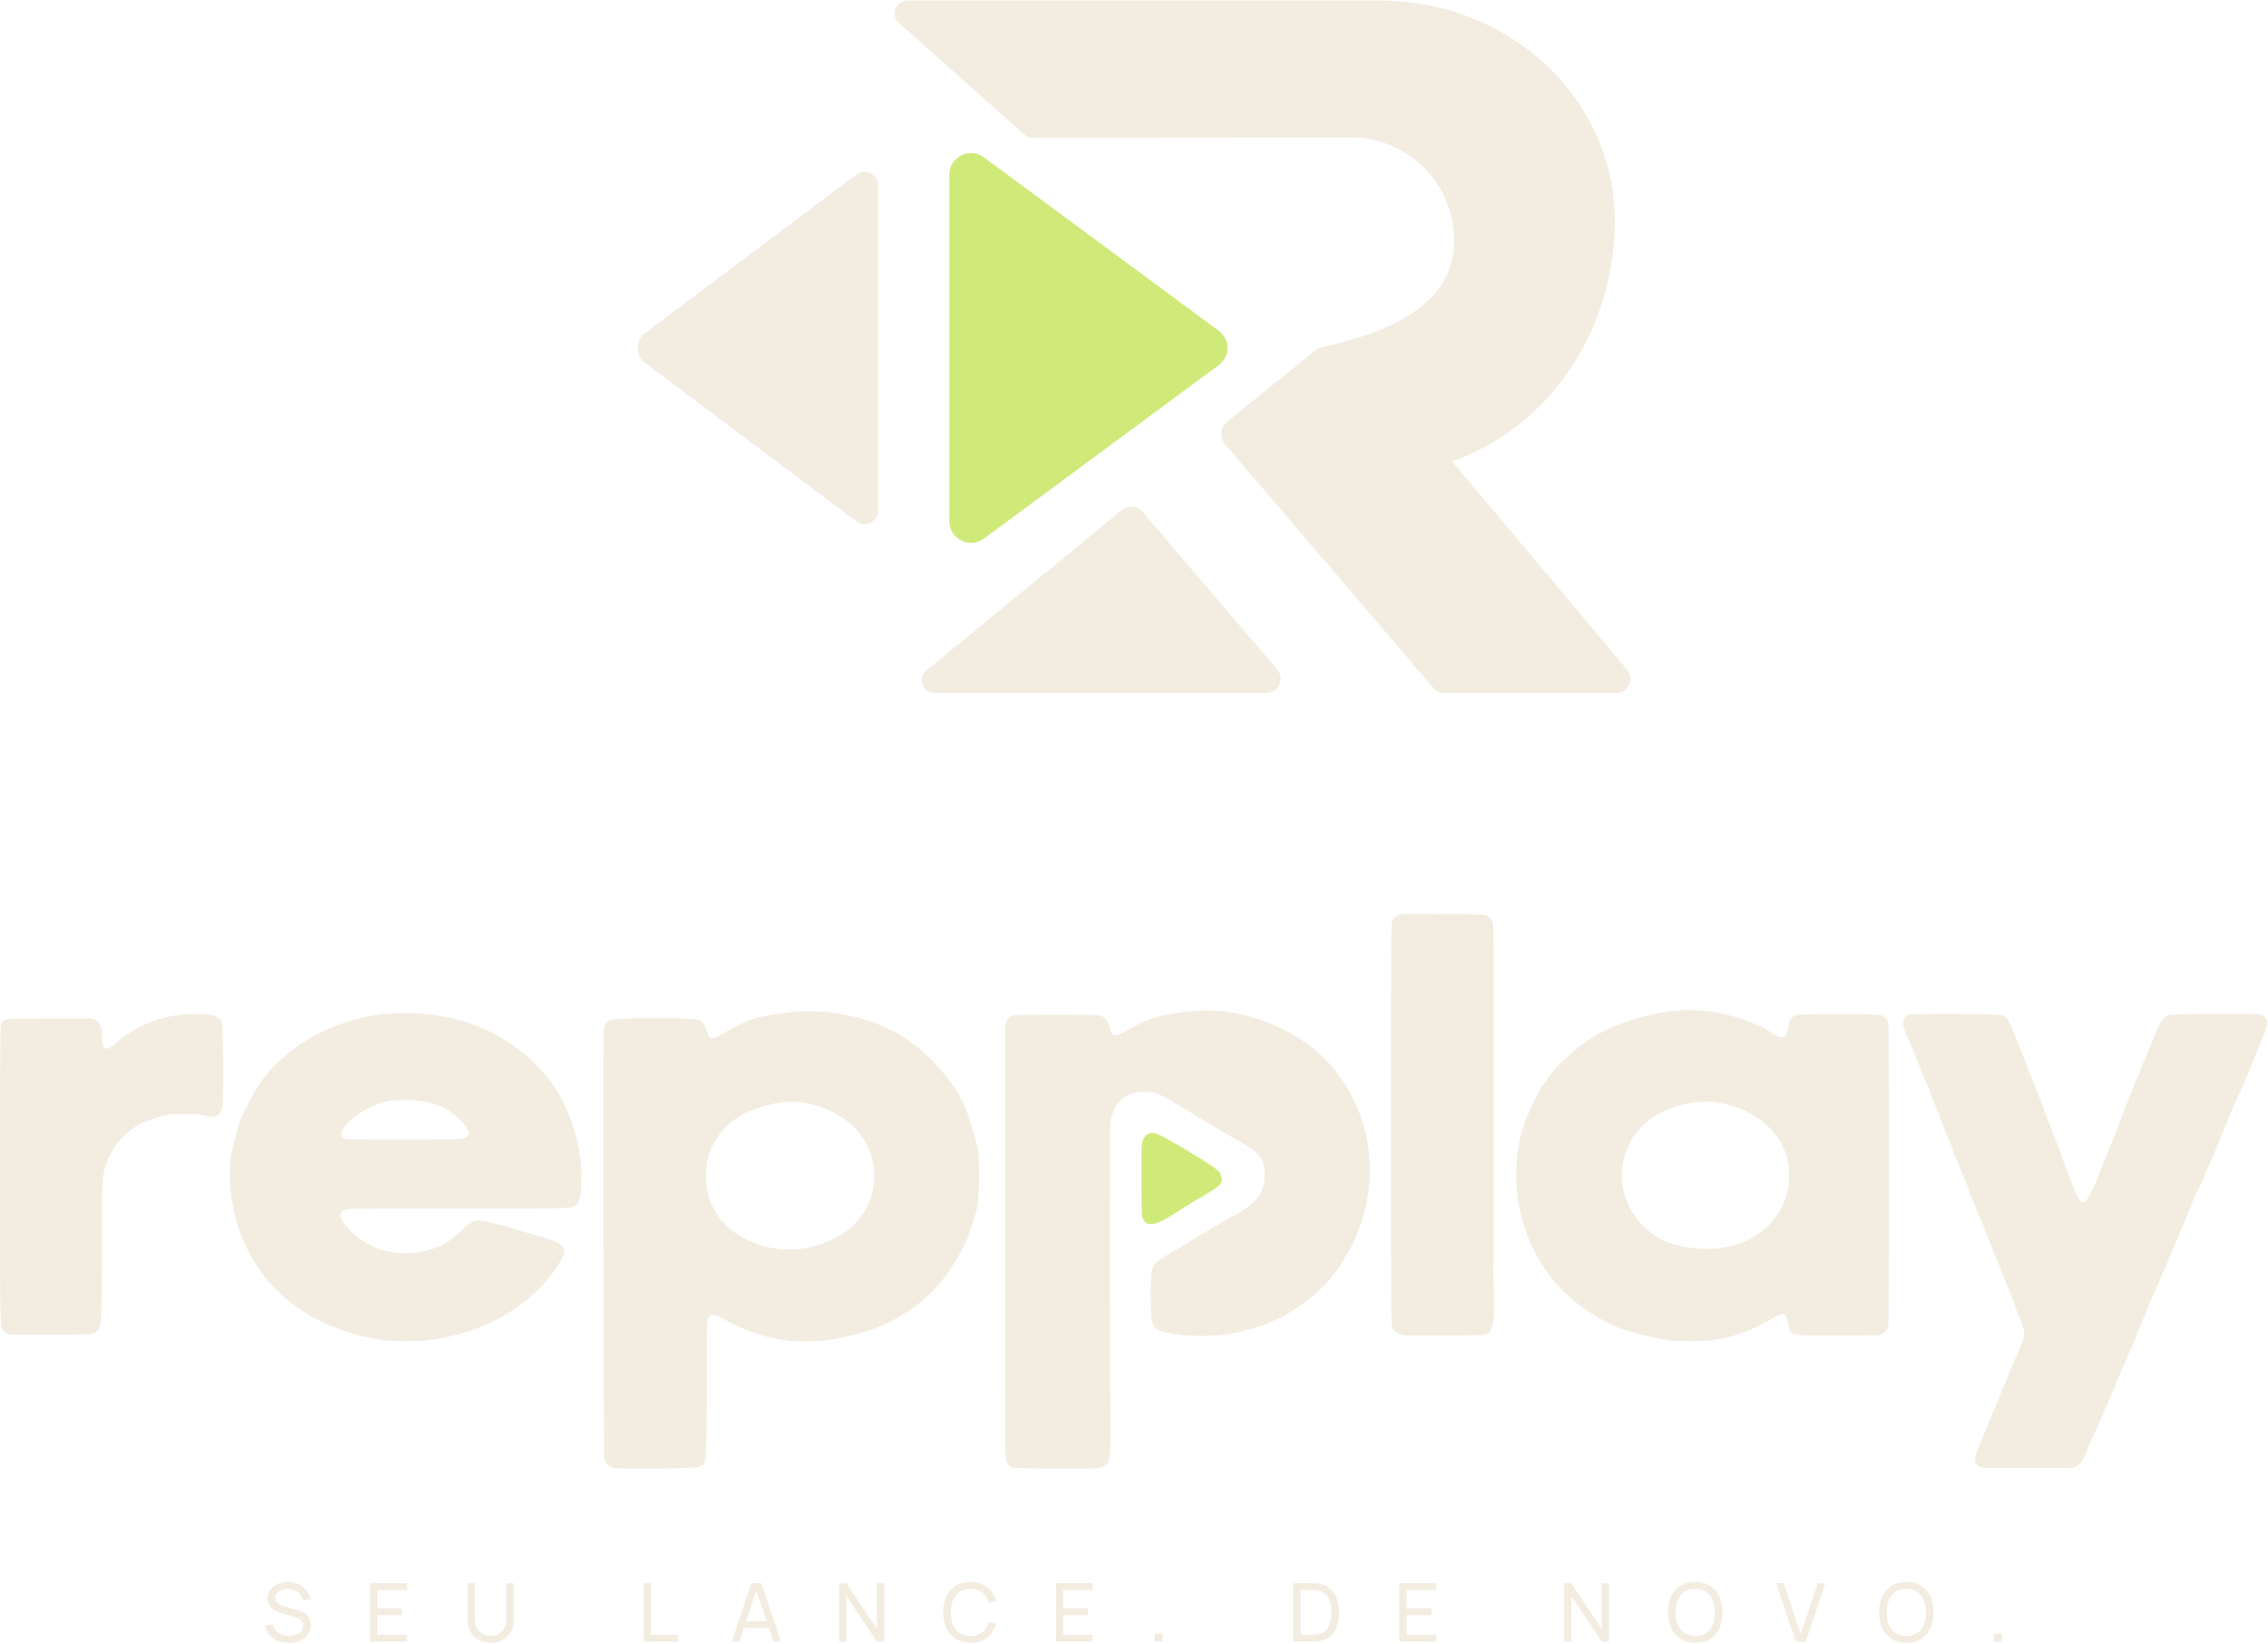
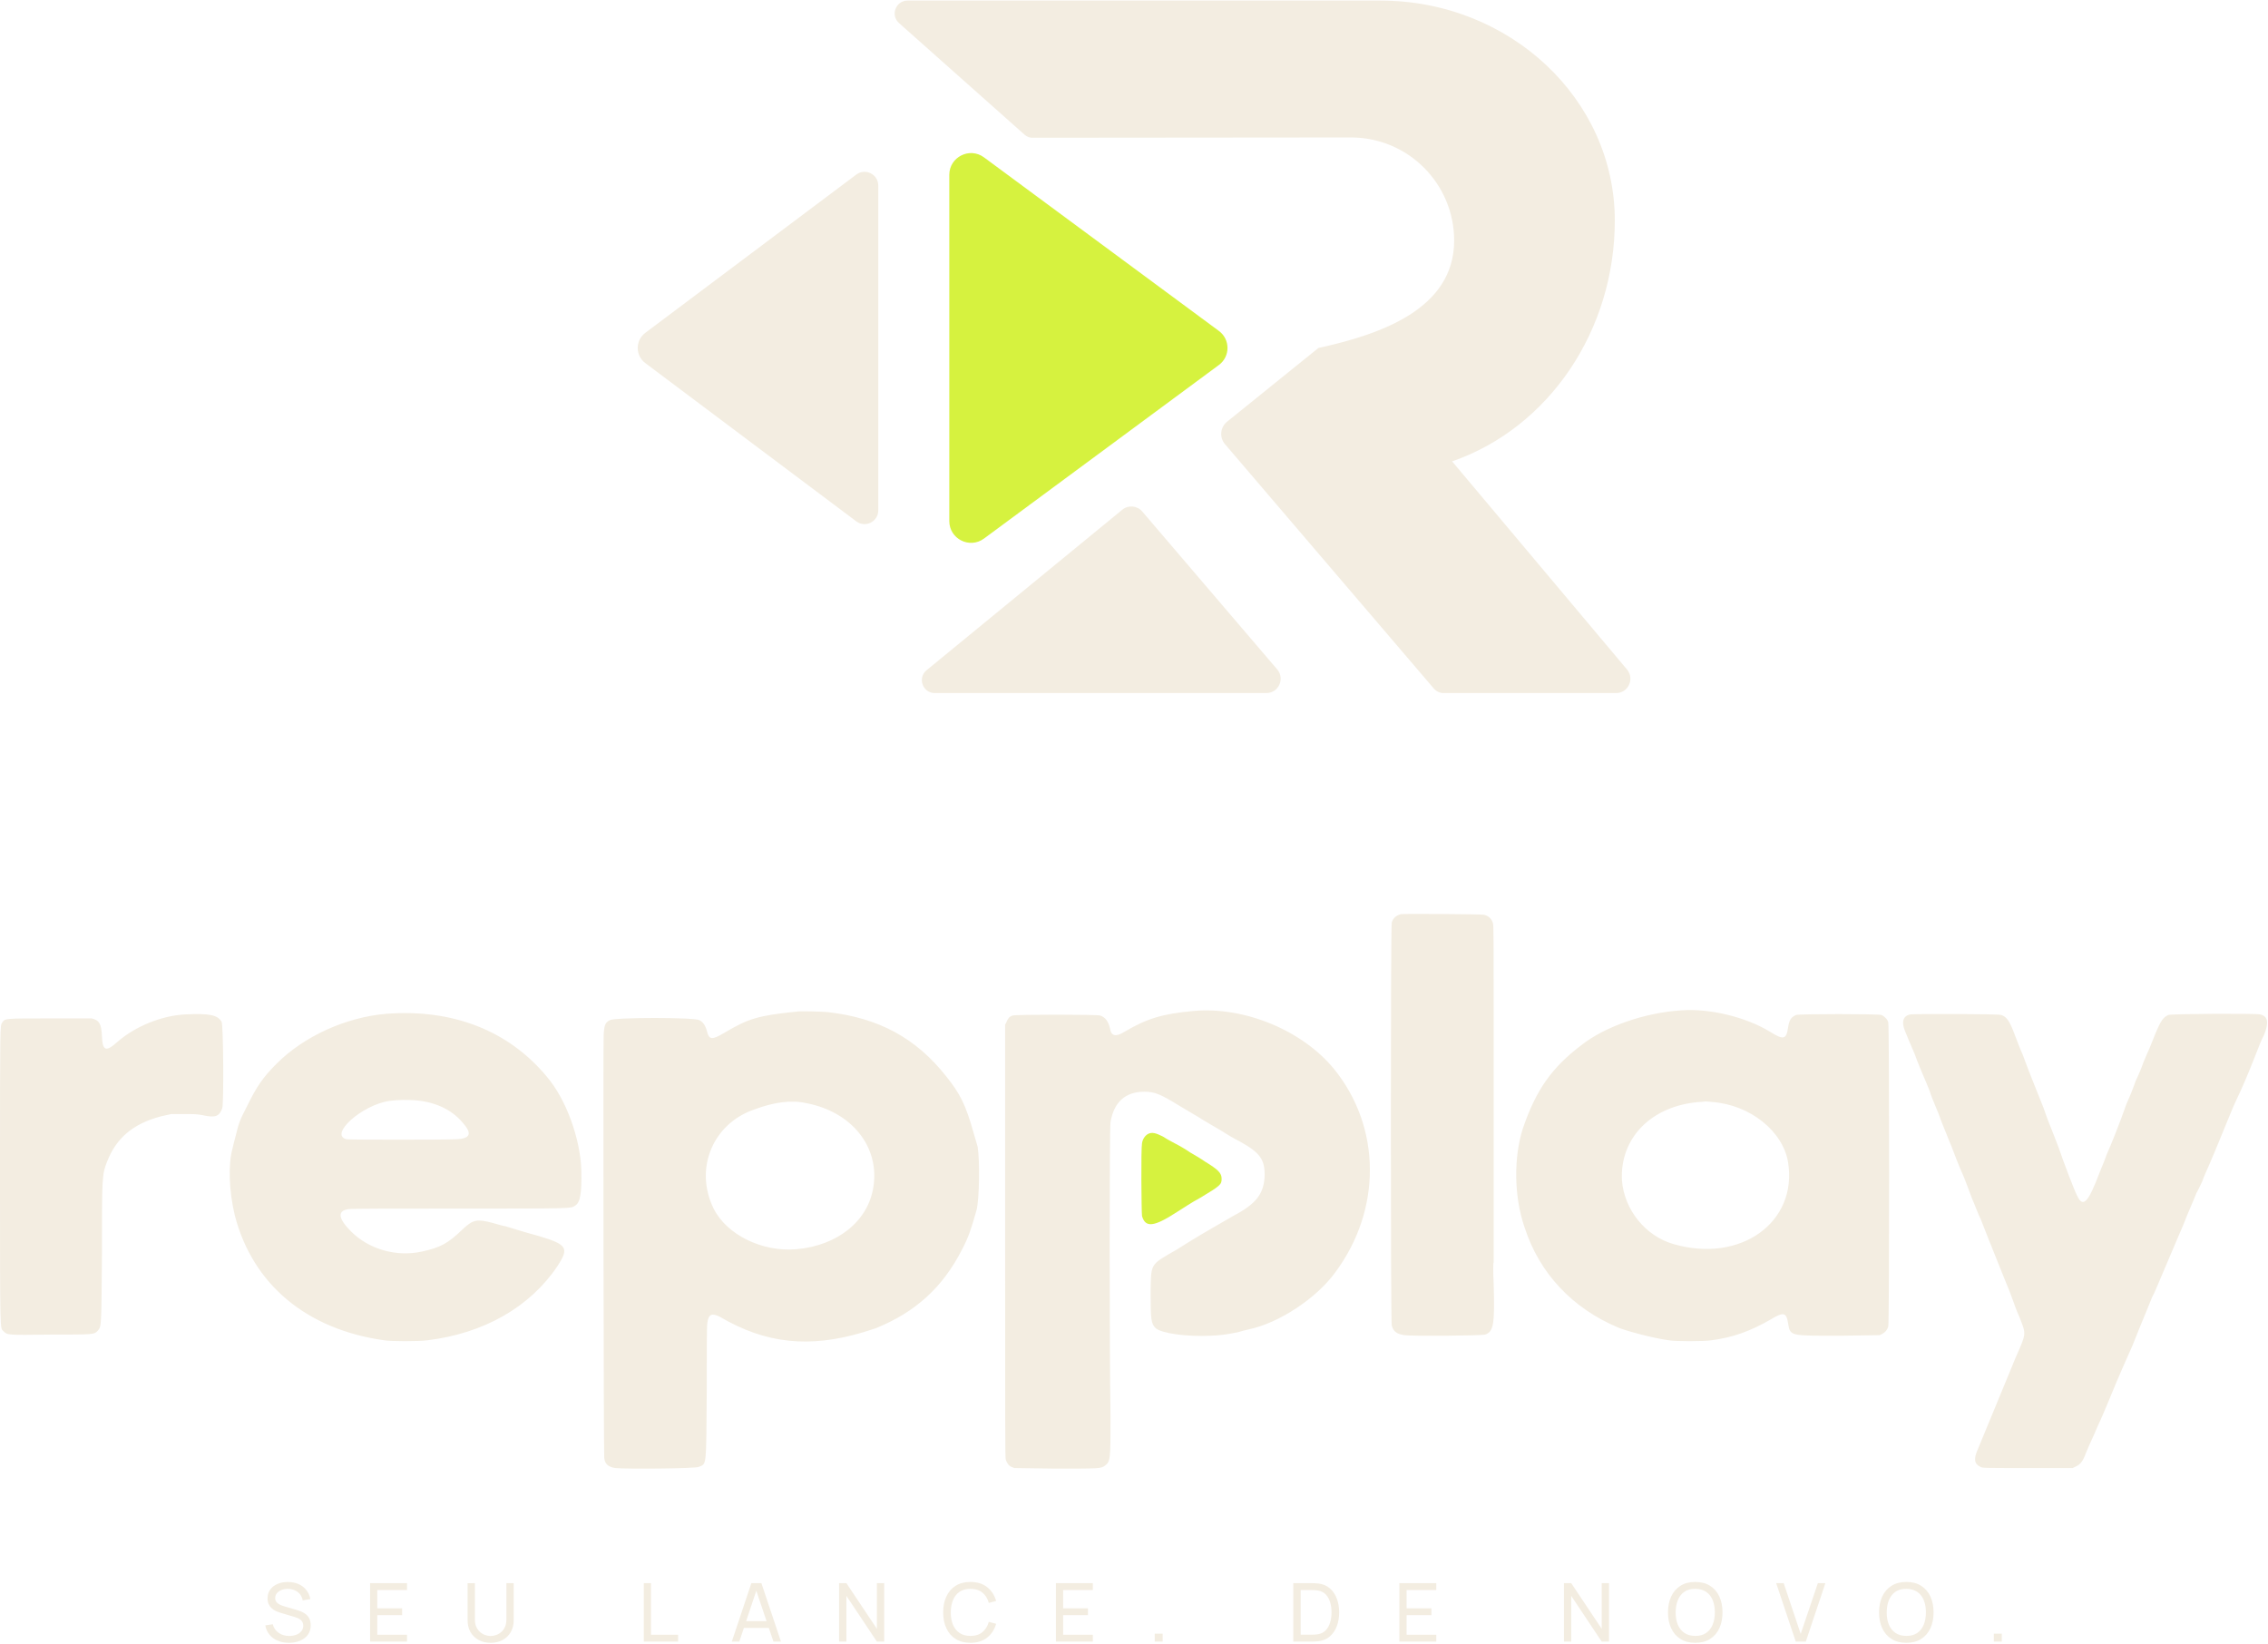
<svg xmlns="http://www.w3.org/2000/svg" viewBox="525 0 990 717.5" width="990" height="717.5" role="img" aria-label="Repplay logo vertical com slogan (fundo escuro)">
  <g transform="translate(715 -123.75) scale(1.25)">
    <path fill="#F3EDE1" d="M154.7 163.8C154.7 159.84 150.18 157.59 147.02 159.96L73.34 215.22C69.82 217.86 69.82 223.14 73.34 225.78L147.02 281.04C150.18 283.41 154.7 281.16 154.7 277.2Z" />
-     <path fill="#CFEA79" d="M191.62 153.95C186.6 150.24 179.5 153.83 179.5 160.06L179.5 280.94C179.5 287.17 186.6 290.76 191.62 287.05L273.64 226.45C277.65 223.49 277.65 217.51 273.64 214.55Z" />
+     <path fill="#D6F23F" d="M191.62 153.95C186.6 150.24 179.5 153.83 179.5 160.06L179.5 280.94C179.5 287.17 186.6 290.76 191.62 287.05L273.64 226.45C277.65 223.49 277.65 217.51 273.64 214.55Z" />
    <path fill="#F3EDE1" d="M246.88 277.6C245.11 275.53 242.01 275.26 239.91 276.98L171.57 333.02C168.3 335.7 170.2 341 174.43 341L290.21 341C294.48 341 296.79 336 294.02 332.75Z" />
    <path fill="#F3EDE1" d="M164.94 99.2L330 99.2A81.9 76.8 0 0 1 411.9 176A81.9 88.35 0 0 1 355.09 260.1L416.17 332.78C418.9 336.04 416.59 341 412.34 341L352.12 341C350.81 341 349.56 340.42 348.7 339.42L275.78 254.1C273.76 251.75 274.09 248.19 276.5 246.25L308.4 220.5C329.89 215.81 355.8 207 355.8 183A36 36 0 0 0 319.8 147L208.5 147.1C207.52 147.1 206.58 146.74 205.85 146.09L161.95 107.06C158.85 104.31 160.8 99.2 164.94 99.2Z" />
  </g>
  <g transform="translate(0 302)">
    <path fill="#F3EDE1" fill-rule="evenodd" d="M1136.5 97C1134.5 97.5 1133 98.75 1132.5 100.75C1132 102.25 1132 275 1132.5 276.5C1133.25 279.25 1134.75 280.25 1138 280.75C1141 281.25 1171.5 281 1173.25 280.5C1177 279.25 1177.5 276 1177 258.25C1176.75 253.25 1176.75 249 1177 249C1177 248.75 1177 223 1177 142.5C1177 115.25 1177 102.25 1176.75 101.25C1176.25 99 1174.75 97.75 1172.75 97.25C1171 97 1138 96.75 1136.5 97ZM1258.75 139C1243 140 1225.75 146 1215.5 154C1202.25 164 1195.5 173.75 1189.75 190.5C1185.75 203 1185.75 220 1190.5 233.75C1197 253.75 1211.25 269 1231.5 277.5C1235.25 279 1246.25 282 1253.5 283C1256 283.5 1268.75 283.5 1272 283C1281.5 281.75 1289 279 1297.75 274C1303.5 270.5 1304.75 270.75 1305.5 275.5C1306.5 281.25 1306 281 1328.5 281L1345.5 280.75L1346.5 280.25C1348 279.5 1348.75 278.5 1349.25 277C1349.75 275.5 1349.75 146 1349.25 144.25C1349 143 1347.5 141.5 1346.25 141C1344.75 140.5 1310.5 140.5 1309 141C1306.75 142 1306 143.25 1305.5 146.5C1304.75 151.75 1303.5 152 1297.5 148.25C1287.25 142 1271.25 138 1258.75 139ZM1272.5 179C1289 180.25 1303.25 191.75 1305.5 205.25C1309.75 231.5 1284.75 249.5 1255.5 241C1243.25 237.5 1234 226 1233 213.25C1232 194.75 1245.75 180.75 1266.5 179C1267.75 179 1269 178.75 1269.25 178.75C1269.25 178.75 1270.75 178.75 1272.5 179ZM1046 139.25C1032.5 140.5 1025.75 142.5 1016 148.25C1012 150.75 1010 150.25 1009.5 146.75C1008.75 143.75 1007.5 142 1005.25 141.25C1003.75 140.75 968.5 140.75 967 141.25C965.5 141.75 965 142.5 964.25 144.25L963.75 145.25L963.75 239.75C963.75 318.25 963.75 334.25 964 335C964.5 336.5 965.25 337.75 966.5 338.25L967.75 338.75L985.5 339C1005 339 1005.5 339 1007.25 337.75C1009.75 336 1009.75 334.75 1009.75 316.25C1009.25 287.5 1009.25 190 1009.75 187.75C1011.25 179 1016.25 174.5 1024.5 174.5C1029 174.5 1031.5 175.5 1040 180.75C1043.25 182.75 1047.75 185.25 1050 186.75C1052 188 1056 190.25 1058.5 191.75C1060.75 193.25 1064.25 195.25 1066.25 196.25C1075.25 201.25 1077.25 204.25 1077 211.75C1076.5 219.25 1073.25 223.5 1063.25 228.75C1059.75 230.75 1048.5 237.25 1044.5 239.75C1043.25 240.5 1040.5 242.25 1038.5 243.5C1026.75 250.25 1027.5 249.25 1027.25 262.25C1027.25 274.25 1027.5 275.75 1029.5 277.75C1032.25 280 1043 281.5 1053.5 281C1058.5 280.75 1060 280.5 1065.25 279.5C1066.75 279 1069 278.5 1070 278.25C1083.25 275.5 1099.5 264.75 1107.75 253.5C1128.25 226 1128 190 1107.25 164.5C1093.5 147.75 1068.25 137.25 1046 139.25ZM873 139.5C856 141.25 851.75 142.5 841.25 148.75C835.75 152 834.5 152 833.5 147.75C832.75 145.25 831.75 144 830.25 143.25C827.75 142 793.75 142 791.25 143.25C789.25 144.25 788.75 145.25 788.5 149.75C788.25 154 788.5 333 788.75 334.25C789 337 790.5 338.25 793.5 338.75C798 339.25 828.75 339 830 338.25C833.5 336.75 833.25 339 833.5 305.5C833.5 288.5 833.5 276.5 833.75 275.5C834.25 271.5 835.75 271 839.25 272.75C859.25 284.5 878.25 286.5 901.75 279.5C904 278.75 906.5 278 907.25 277.75C924.5 270.75 936.5 260 945 243.25C947.75 238 948.75 235 951.25 226.25C952.5 221.5 952.75 204.75 951.75 198.5C951.5 197.75 950.75 195 950 192.5C946.5 180 944 175.25 938 167.75C924.75 151 908.5 142.25 886.25 139.75C883.75 139.5 874.5 139.25 873 139.5ZM877 179.5C896.75 183.25 909 198.5 906.25 216C904 231 890.5 241.75 872.5 243.25C857.75 244.5 842.25 237 836.5 225.5C828 208.25 836 188.5 854.25 182.25C863 179 870.5 178 877 179.5ZM693.5 140.5C676 142 657.75 150.25 645.75 162.25C639.75 168.25 637 172.25 632.75 181C629.75 186.75 629.25 188 627.75 194.25C627.25 196 626.75 198.25 626.5 199.25C624.5 206.5 625 218 627.5 228.5C635.25 258.5 658.75 278.25 692.75 283C695.5 283.5 708 283.5 711.5 283C736.25 280 756.25 268.5 768.25 250.75C773.5 242.75 772.75 241.25 760.25 237.5C757.25 236.75 753.25 235.5 751.5 235C750 234.5 747.25 233.75 745.75 233.25C744.25 233 741.75 232.25 740 231.75C733.25 230 731.5 230.25 727 234.5C720.5 240.75 717.25 242.5 709.25 244.25C698 246.75 686 243.25 678.25 235.5C672.5 229.75 672.25 226.5 677 225.75C678 225.5 697.25 225.5 725.25 225.5C775.25 225.5 774.25 225.5 776 224.25C778.25 223 779 219 778.75 208.5C778.25 195 772.25 178 763.75 168C747 147.75 722.5 138.25 693.5 140.5ZM706.5 178.25C715 179 722 182.25 726.75 187.75C731.25 192.75 730.5 195 724 195.25C719 195.5 677.25 195.5 676.25 195.25C668.5 193.25 683 180.25 695 178.5C699 178 702.5 178 706.5 178.25ZM606 140.75C595.5 141.25 584 146 576.25 152.75C571.25 157.25 569.75 156.75 569.5 150.25C569.25 144.75 568.25 143.25 565 142.5C564.5 142.5 556.25 142.5 546.5 142.5C526.75 142.5 527.25 142.5 526 144.25C525 145.75 525 143.75 525 211.5C525 281.25 525 277.5 526.5 279C528.25 280.75 528 280.75 547 280.5C566.5 280.5 566 280.5 567.75 278.75C569.25 276.75 569.25 278 569.5 245.5C569.5 211.5 569.5 210.75 571.75 205C575.75 194.75 583 188.5 595.25 185.25L599.75 184.25L605 184.25C610 184.25 610.75 184.25 613.5 184.75C619 186 620.75 185.25 622 181.75C622.75 180 622.5 145.5 621.75 144C620 141 616.5 140.25 606 140.75ZM1359 140.75C1355.75 141.25 1354.75 144 1356.75 148.5C1357.25 149.75 1359 154 1360.75 158C1362.25 162.25 1364.25 166.75 1364.75 168C1365.25 169.25 1366.5 172 1367.25 174C1367.75 176 1369.75 180.5 1371.25 184.25C1372.5 188 1374.75 193 1375.75 195.75C1377 198.5 1378.25 202.25 1379 204C1379.75 206 1381.25 209.5 1382.25 211.75C1383.25 214.25 1384.75 218.25 1385.75 221C1387 223.75 1388.5 228 1389.75 230.5C1391.25 234.5 1393.5 240 1400 256.25C1401.5 259.75 1403.25 264.25 1404 266.5C1404.75 268.75 1406 271.75 1406.75 273.5C1409.5 280.5 1409.5 280 1404.75 290.75C1403.5 294 1401 299.75 1399.5 303.5C1397 309.5 1391.5 323 1388.25 330.75C1386.5 334.75 1386.75 337 1389.5 338.25C1390.5 338.75 1390.5 338.75 1410 338.75L1429.75 338.75L1431.25 338C1433 337.25 1434.25 335.75 1435.5 332.25C1437.25 328 1439 324.5 1440.75 320.25C1441.75 318.25 1444 313 1445.75 308.75C1447.5 304.5 1449.75 299 1451 296.25C1452.25 293.5 1454.25 288.75 1455.75 285.5C1459.5 276 1463.25 267.25 1464.5 264C1465.5 262.25 1466.75 259 1467.75 256.75C1473 244.25 1474.5 241 1476.25 236.75C1477.25 234.5 1478.75 231 1479.25 229.5C1480.75 225.75 1482.5 222 1483.75 218.75C1484.5 217.5 1485.5 215.25 1486.25 213.75C1486.75 212.25 1488.25 208.75 1489.5 206C1490.75 203.25 1492.75 198.25 1494 195.25C1497.5 186.75 1500 180.5 1501 178.5C1503 174.5 1506.75 165.75 1509.25 159.25C1510.75 155.25 1512.5 151 1513.25 149.75C1515.5 144.25 1515 141.5 1511.5 140.75C1509 140.25 1472.5 140.5 1471.5 141C1469.25 142 1468.25 143.5 1466 148.75C1465.25 150.5 1464.25 153.25 1463.5 155C1462.75 156.75 1461.25 160 1460.5 162C1459.75 164.25 1458.25 167.75 1457.25 169.75C1456.5 172 1454.75 176.5 1453.25 179.75C1450 189 1446.25 198.25 1444.75 201.5C1444.25 203 1442.75 206.75 1441.5 209.75C1436.5 223 1434.25 225.25 1431.75 220C1430.5 217.75 1425.5 204.5 1423.75 199.25C1422.75 196.75 1421.5 193.25 1420.75 191.5C1420 189.75 1418.25 185.25 1417 181.5C1412.75 171 1410 164 1408 158.5C1406.75 155.75 1405.25 151.75 1404.5 149.75C1402.25 143.75 1401 141.75 1398.5 141C1397.25 140.5 1361.25 140.5 1359 140.75Z" />
-     <path fill="#CFEA79" d="M1026 193C1024.75 193.75 1023.75 195.25 1023.5 197C1023 199.5 1023.25 227 1023.5 228.75C1025 234 1028.75 233.5 1038.75 227C1040.75 225.75 1045.25 222.75 1049 220.75C1057.75 215.5 1058.25 215 1058.25 212.5C1058.25 210 1056.75 208.5 1051 205C1049.25 203.75 1046.25 202 1044.5 201C1042.75 199.75 1039.75 198 1037.75 197C1035.75 196 1033.25 194.5 1032.5 194C1029.5 192.5 1027.75 192 1026 193Z" />
+     <path fill="#D6F23F" d="M1026 193C1024.75 193.75 1023.75 195.25 1023.5 197C1023 199.5 1023.25 227 1023.5 228.75C1025 234 1028.75 233.5 1038.75 227C1040.75 225.75 1045.25 222.75 1049 220.75C1057.75 215.5 1058.25 215 1058.25 212.5C1058.25 210 1056.75 208.5 1051 205C1049.25 203.75 1046.25 202 1044.5 201C1042.75 199.75 1039.75 198 1037.75 197C1035.75 196 1033.25 194.5 1032.5 194C1029.5 192.5 1027.75 192 1026 193Z" />
  </g>
  <g transform="translate(0 302)">
    <path fill="#F3EDE1" d="M651.09 415.03Q648.38 415.03 646.21 414.11Q644.04 413.19 642.63 411.48Q641.22 409.77 640.8 407.43L644.06 406.92Q644.68 409.33 646.63 410.68Q648.59 412.04 651.25 412.04Q652.97 412.04 654.36 411.5Q655.75 410.96 656.56 409.95Q657.37 408.94 657.37 407.56Q657.37 406.71 657.08 406.1Q656.79 405.49 656.29 405.05Q655.78 404.62 655.14 404.32Q654.51 404.02 653.82 403.82L647.32 401.89Q646.25 401.57 645.26 401.09Q644.27 400.6 643.49 399.86Q642.71 399.13 642.25 398.09Q641.79 397.06 641.79 395.64Q641.79 393.37 642.97 391.77Q644.15 390.17 646.17 389.32Q648.18 388.47 650.72 388.49Q653.28 388.5 655.31 389.4Q657.34 390.29 658.68 391.96Q660.01 393.62 660.47 395.94L657.13 396.53Q656.86 394.97 655.95 393.84Q655.04 392.72 653.67 392.11Q652.31 391.5 650.68 391.48Q649.12 391.46 647.87 391.98Q646.61 392.49 645.86 393.4Q645.12 394.31 645.12 395.5Q645.12 396.67 645.79 397.38Q646.47 398.1 647.45 398.52Q648.43 398.93 649.37 399.2L654.22 400.6Q655.06 400.83 656.14 401.24Q657.23 401.64 658.26 402.38Q659.29 403.11 659.96 404.33Q660.63 405.54 660.63 407.38Q660.63 409.22 659.9 410.66Q659.16 412.09 657.85 413.06Q656.54 414.02 654.81 414.53Q653.07 415.03 651.09 415.03ZM686.55 414.5V389H702.66V391.99H689.7V399.98H700.54V402.97H689.7V411.51H702.66V414.5ZM739.17 415.03Q736.21 415.03 733.95 413.81Q731.68 412.59 730.39 410.38Q729.11 408.18 729.11 405.2V389.02L732.3 389V404.94Q732.3 406.74 732.91 408.08Q733.52 409.42 734.53 410.3Q735.54 411.19 736.75 411.62Q737.97 412.06 739.17 412.06Q740.39 412.06 741.61 411.61Q742.83 411.17 743.84 410.29Q744.84 409.42 745.44 408.07Q746.04 406.73 746.04 404.94V389H749.23V405.2Q749.23 408.16 747.94 410.37Q746.66 412.59 744.39 413.81Q742.13 415.03 739.17 415.03ZM806.02 414.5V389H809.17V411.51H821V414.5ZM844.44 414.5 852.97 389H857.36L865.9 414.5H862.62L854.64 390.84H855.63L847.71 414.5ZM848.54 408.53V405.57H861.79V408.53ZM891.28 414.5V389H894.47L907.77 408.92V389H910.96V414.5H907.77L894.47 394.56V414.5ZM948.6 415.03Q944.79 415.03 942.13 413.35Q939.48 411.67 938.09 408.67Q936.7 405.68 936.7 401.75Q936.7 397.82 938.09 394.83Q939.48 391.83 942.13 390.15Q944.79 388.47 948.6 388.47Q953.02 388.47 955.88 390.72Q958.74 392.97 959.82 396.77L956.62 397.62Q955.84 394.77 953.84 393.13Q951.84 391.48 948.6 391.48Q945.74 391.48 943.85 392.77Q941.95 394.06 941 396.38Q940.04 398.69 940.02 401.75Q940.01 404.8 940.96 407.11Q941.92 409.42 943.83 410.72Q945.74 412.02 948.6 412.02Q951.84 412.02 953.84 410.37Q955.84 408.71 956.62 405.88L959.82 406.73Q958.74 410.52 955.88 412.77Q953.02 415.03 948.6 415.03ZM985.92 414.5V389H1002.03V391.99H989.07V399.98H999.9V402.97H989.07V411.51H1002.03V414.5ZM1029.04 414.5V411.03H1032.51V414.5ZM1089.52 414.5V389H1097.38Q1097.77 389 1098.74 389.02Q1099.72 389.04 1100.6 389.16Q1103.56 389.55 1105.55 391.31Q1107.54 393.07 1108.55 395.78Q1109.56 398.49 1109.56 401.75Q1109.56 405.01 1108.55 407.72Q1107.54 410.43 1105.55 412.19Q1103.56 413.95 1100.6 414.34Q1099.72 414.45 1098.73 414.47Q1097.75 414.5 1097.38 414.5ZM1092.76 411.49H1097.38Q1098.05 411.49 1098.88 411.45Q1099.72 411.4 1100.34 411.29Q1102.43 410.91 1103.72 409.54Q1105.01 408.18 1105.61 406.14Q1106.22 404.11 1106.22 401.75Q1106.22 399.34 1105.61 397.31Q1104.99 395.27 1103.7 393.92Q1102.41 392.58 1100.34 392.21Q1099.72 392.08 1098.87 392.05Q1098.02 392.01 1097.38 392.01H1092.76ZM1135.83 414.5V389H1151.95V391.99H1138.99V399.98H1149.82V402.97H1138.99V411.51H1151.95V414.5ZM1207.68 414.5V389H1210.86L1224.16 408.92V389H1227.35V414.5H1224.16L1210.86 394.56V414.5ZM1264.99 415.03Q1261.18 415.03 1258.52 413.35Q1255.87 411.67 1254.48 408.67Q1253.09 405.68 1253.09 401.75Q1253.09 397.82 1254.48 394.83Q1255.87 391.83 1258.52 390.15Q1261.18 388.47 1264.99 388.47Q1268.81 388.47 1271.47 390.15Q1274.13 391.83 1275.51 394.83Q1276.89 397.82 1276.89 401.75Q1276.89 405.68 1275.51 408.67Q1274.13 411.67 1271.47 413.35Q1268.81 415.03 1264.99 415.03ZM1264.99 412.02Q1267.84 412.04 1269.74 410.74Q1271.65 409.44 1272.59 407.12Q1273.54 404.8 1273.54 401.75Q1273.54 398.69 1272.59 396.38Q1271.65 394.08 1269.74 392.79Q1267.84 391.5 1264.99 391.48Q1262.14 391.46 1260.25 392.75Q1258.36 394.05 1257.41 396.37Q1256.45 398.69 1256.43 401.75Q1256.42 404.8 1257.37 407.1Q1258.33 409.4 1260.23 410.7Q1262.14 412 1264.99 412.02ZM1308.86 414.5 1300.32 389H1303.6L1311.02 411.15L1318.51 389H1321.79L1313.25 414.5ZM1357.12 415.03Q1353.32 415.03 1350.66 413.35Q1348 411.67 1346.61 408.67Q1345.22 405.68 1345.22 401.75Q1345.22 397.82 1346.61 394.83Q1348 391.83 1350.66 390.15Q1353.32 388.47 1357.12 388.47Q1360.95 388.47 1363.6 390.15Q1366.26 391.83 1367.64 394.83Q1369.02 397.82 1369.02 401.75Q1369.02 405.68 1367.64 408.67Q1366.26 411.67 1363.6 413.35Q1360.95 415.03 1357.12 415.03ZM1357.12 412.02Q1359.97 412.04 1361.88 410.74Q1363.78 409.44 1364.73 407.12Q1365.68 404.8 1365.68 401.75Q1365.68 398.69 1364.73 396.38Q1363.78 394.08 1361.88 392.79Q1359.97 391.5 1357.12 391.48Q1354.27 391.46 1352.39 392.75Q1350.5 394.05 1349.54 396.37Q1348.59 398.69 1348.57 401.75Q1348.55 404.8 1349.51 407.1Q1350.47 409.4 1352.37 410.7Q1354.27 412 1357.12 412.02ZM1395.33 414.5V411.03H1398.8V414.5Z" />
  </g>
</svg>
